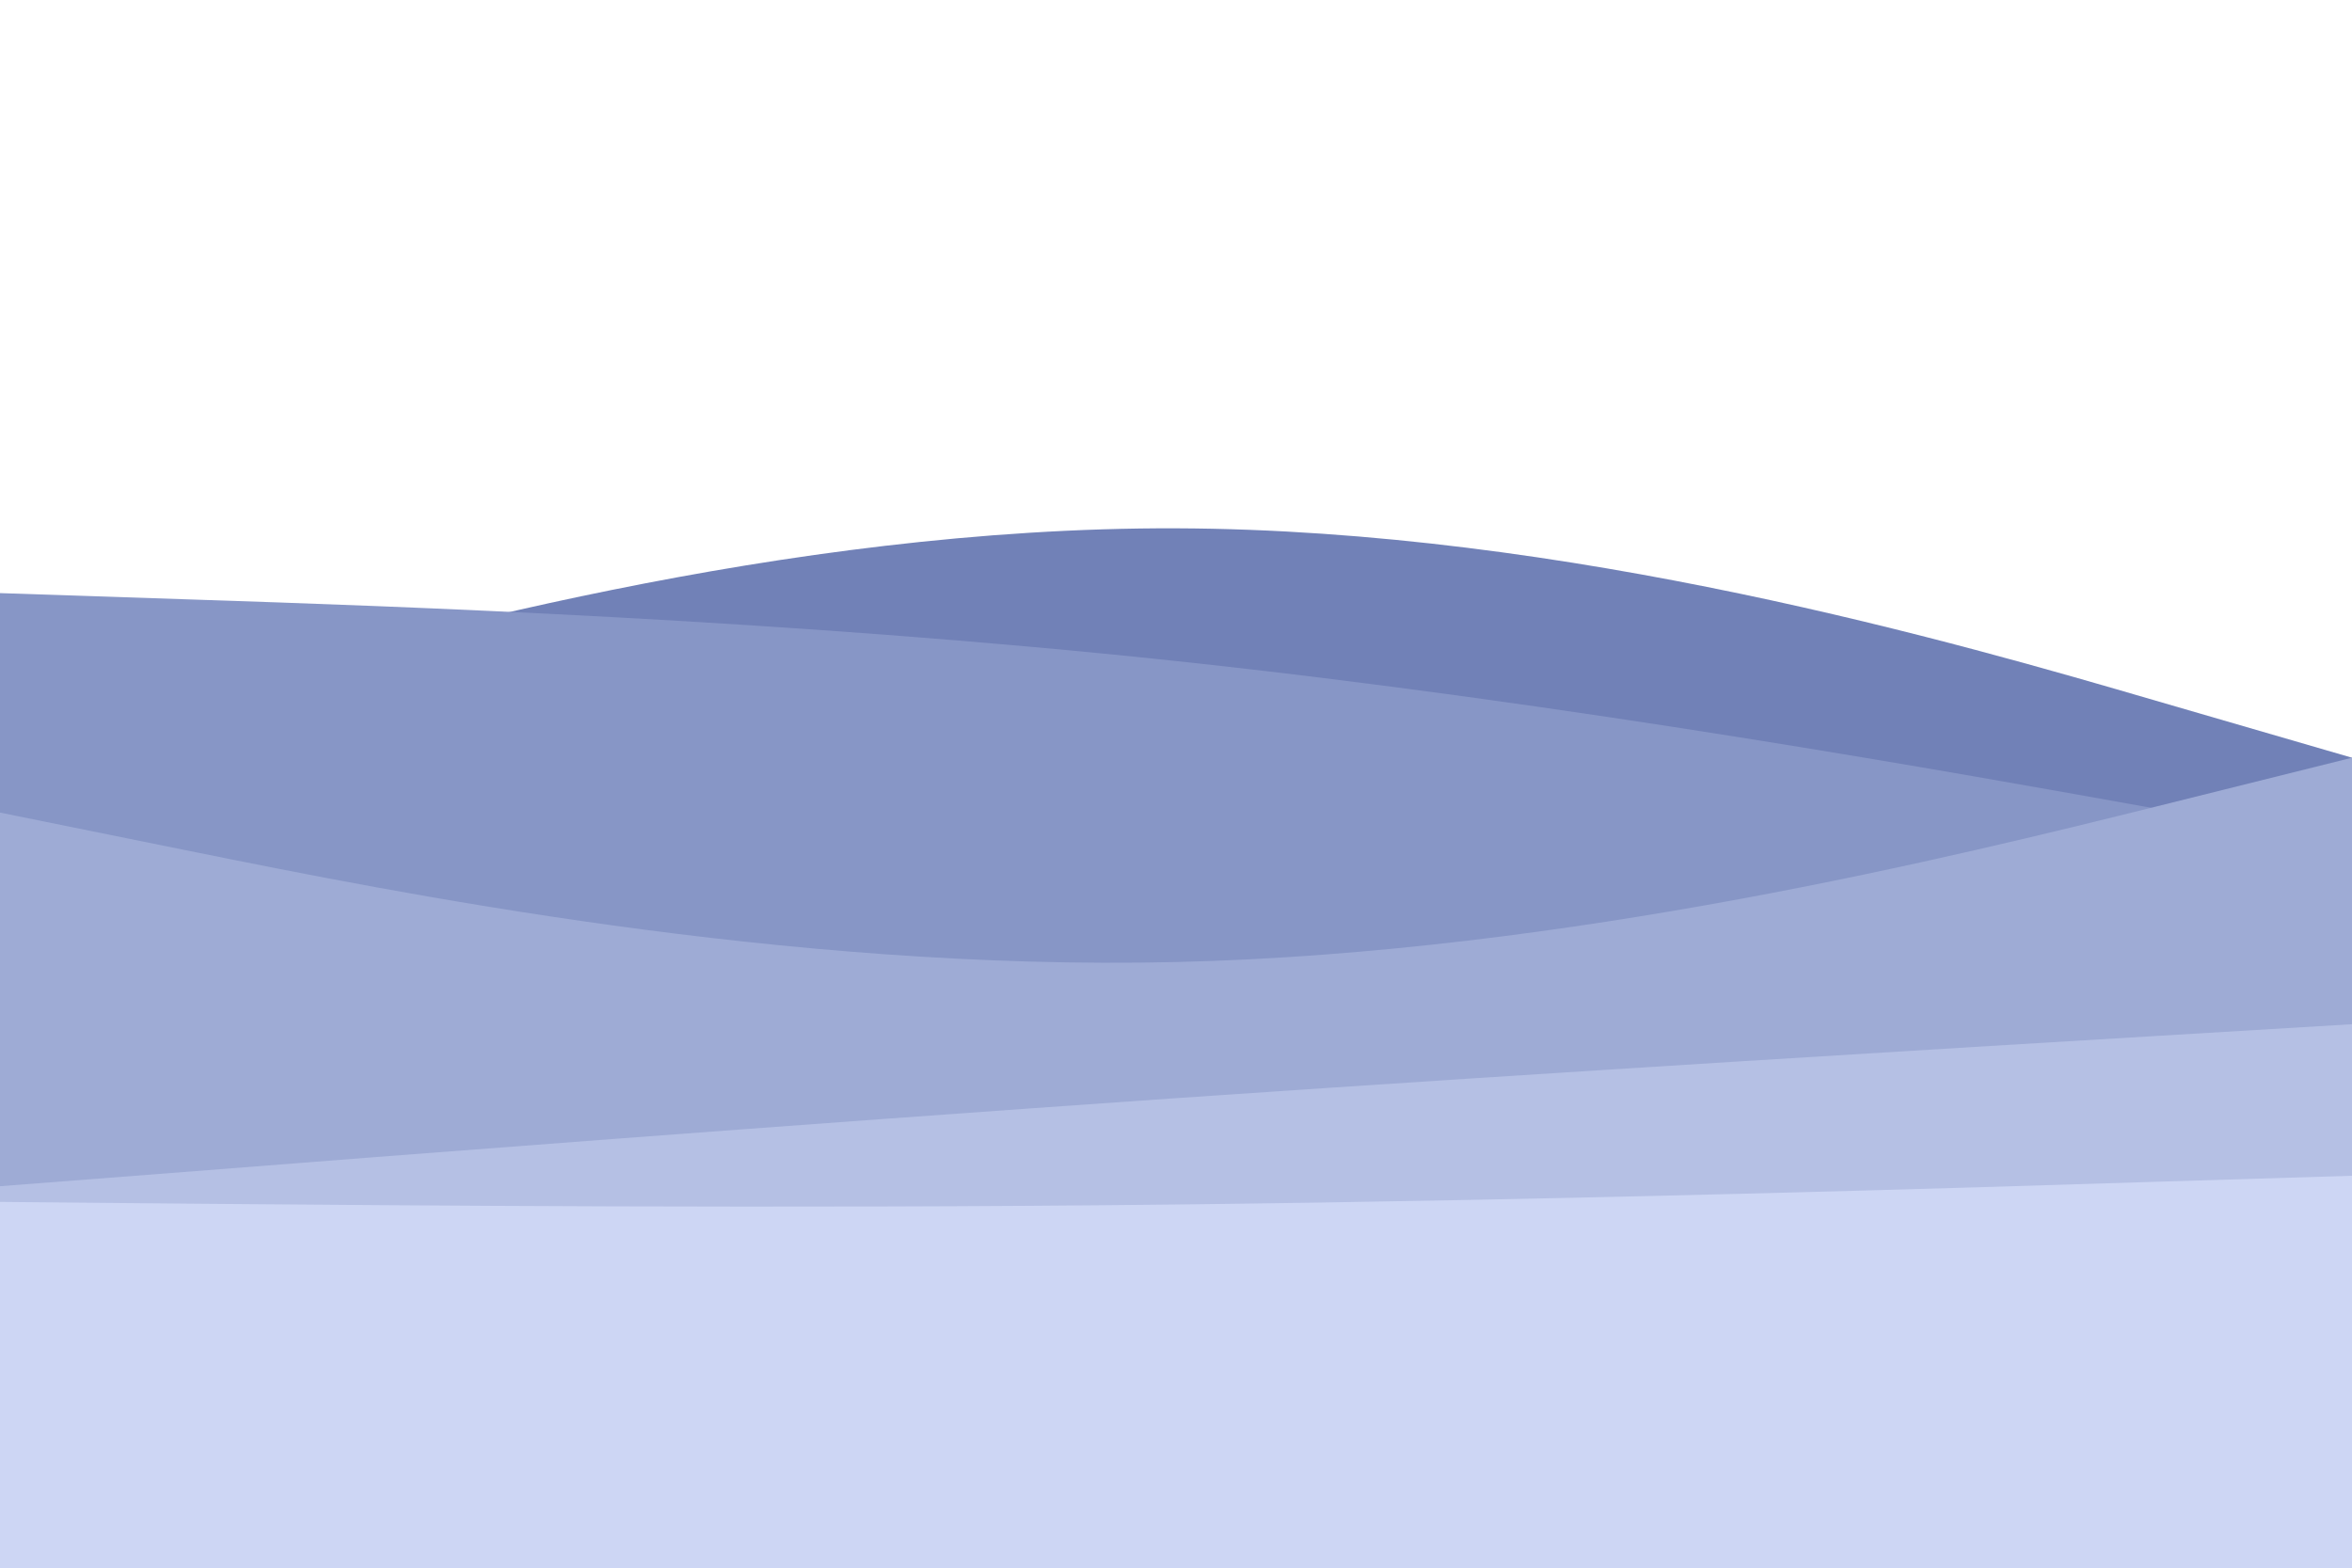
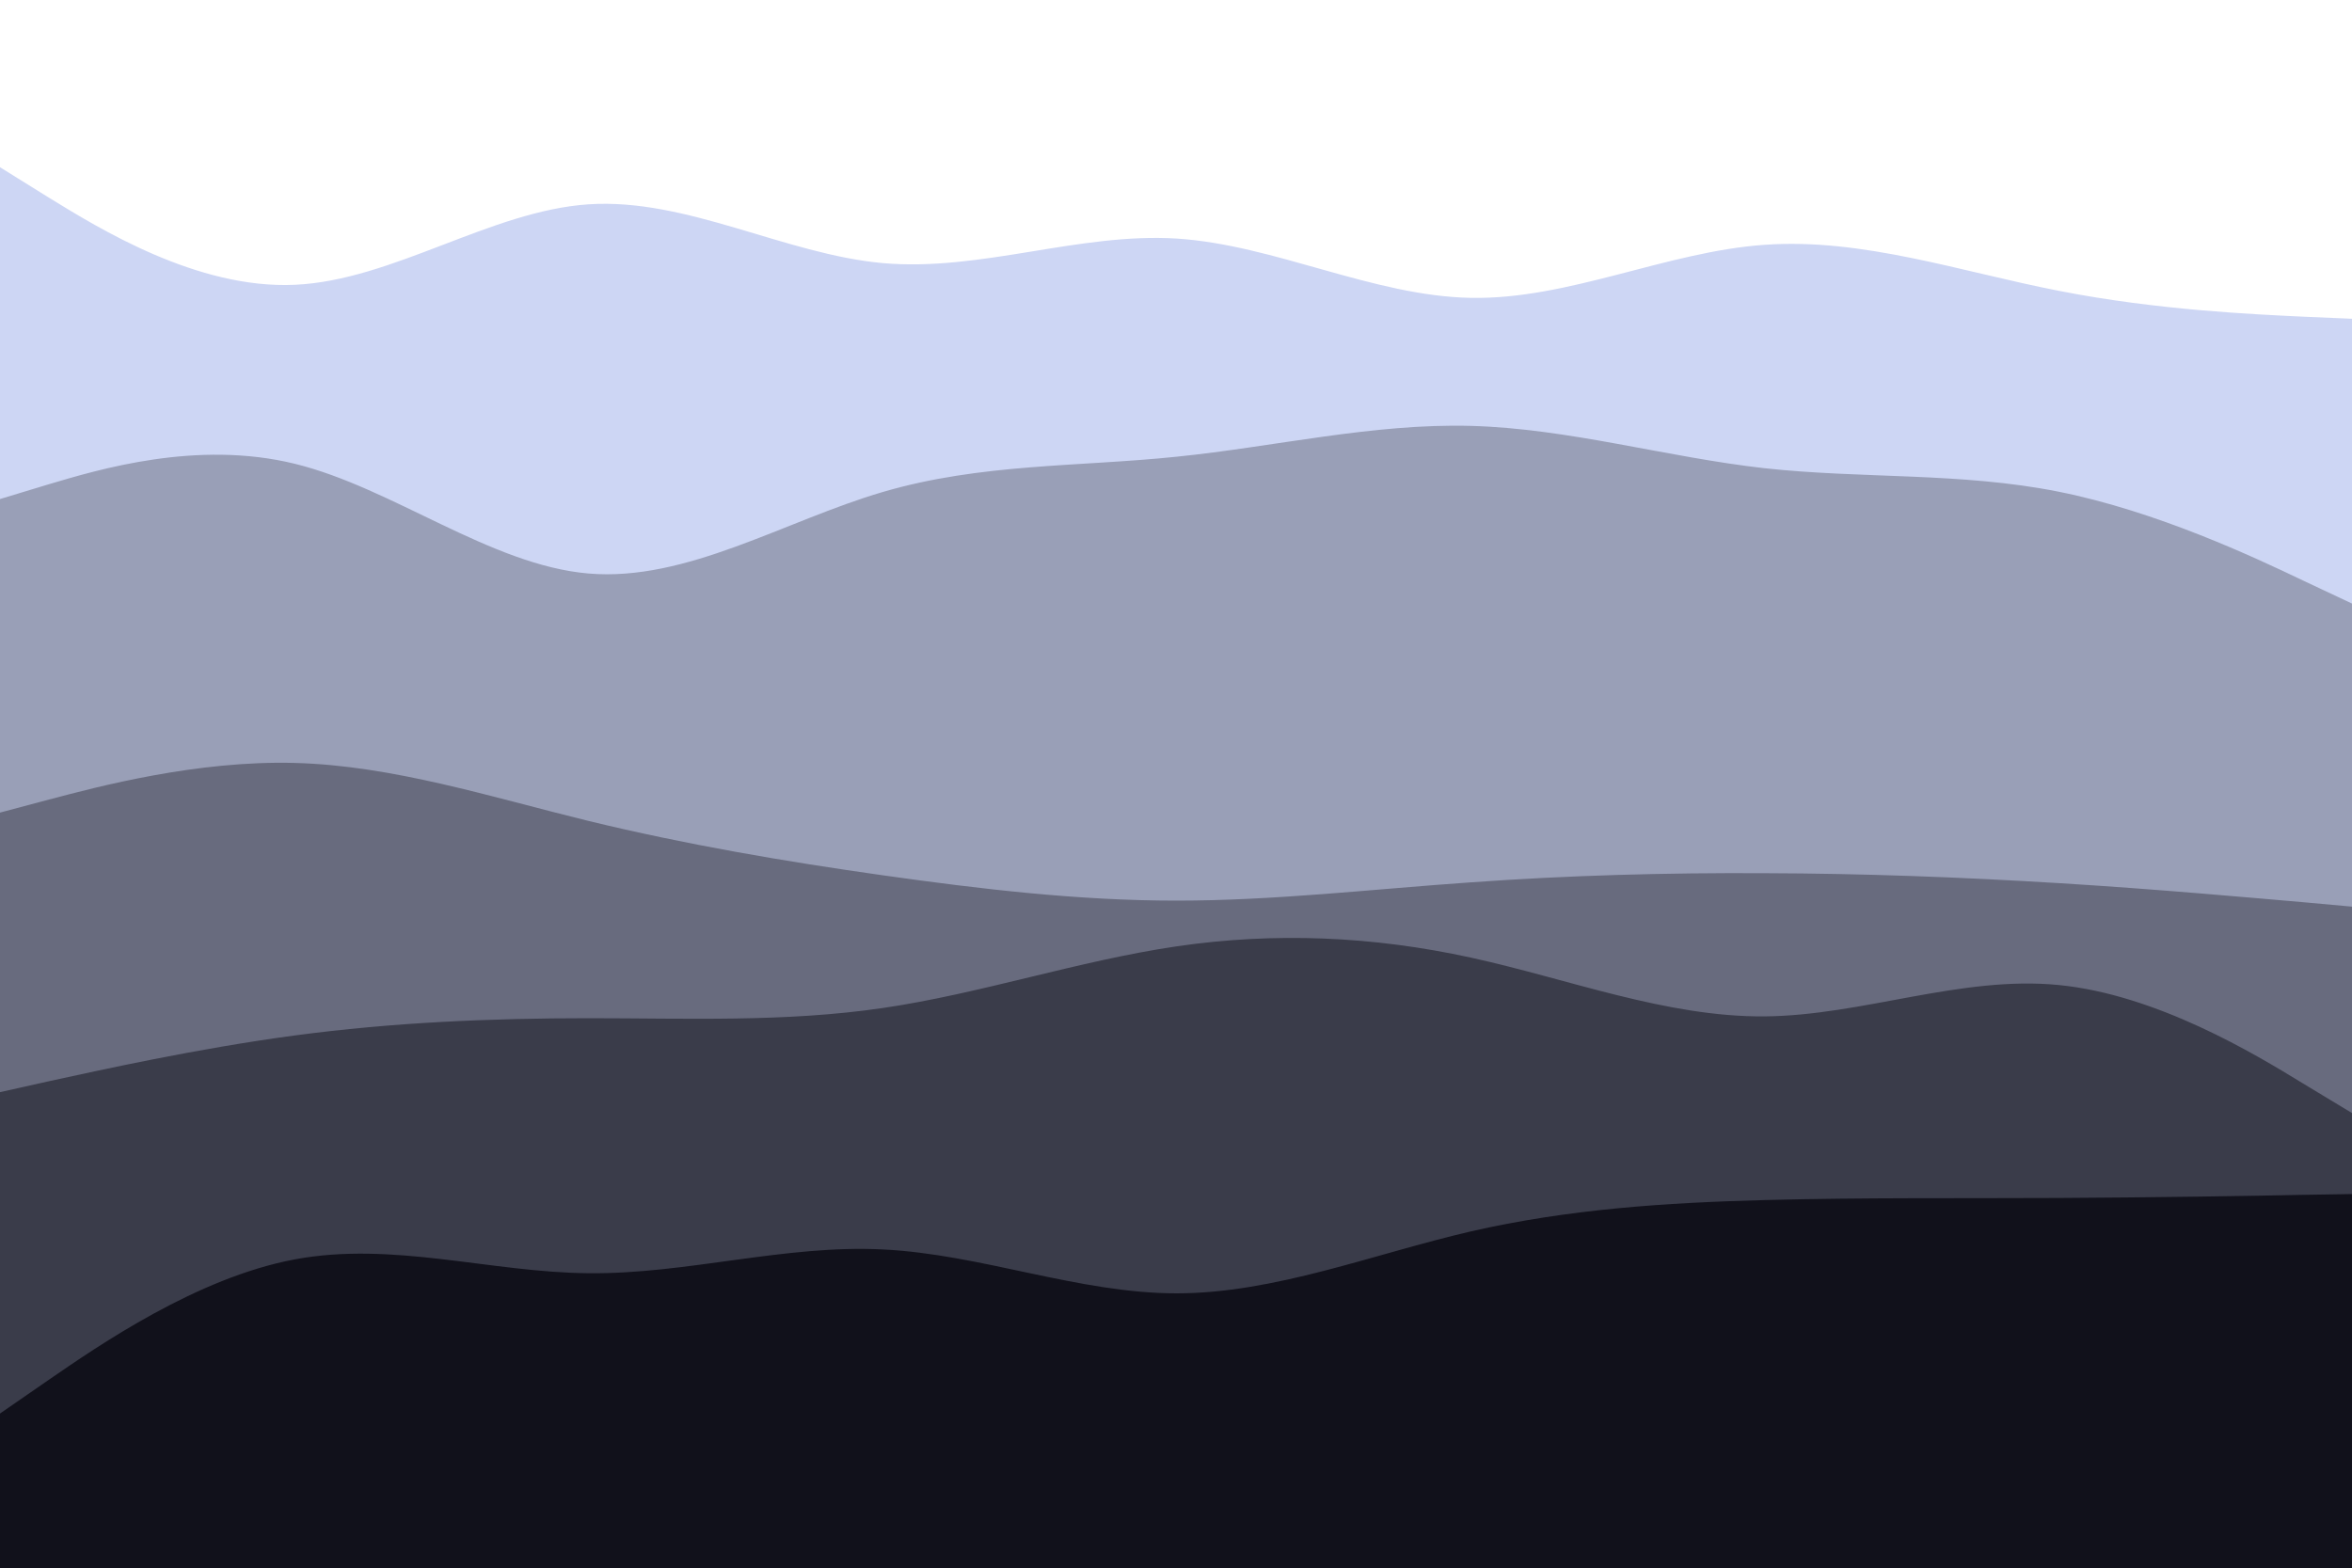
- <svg xmlns="http://www.w3.org/2000/svg" id="visual" preserveAspectRatio="none" viewBox="0 0 900 600" width="900" height="600" version="1.1">
-   <path d="M0 287L75 265.7C150 244.3 300 201.7 450 202.2C600 202.7 750 246.3 825 268.2L900 290L900 601L825 601C750 601 600 601 450 601C300 601 150 601 75 601L0 601Z" fill="#7181b7" />
-   <path d="M0 227L75 229.5C150 232 300 237 450 253C600 269 750 296 825 309.5L900 323L900 601L825 601C750 601 600 601 450 601C300 601 150 601 75 601L0 601Z" fill="#8796c6" />
-   <path d="M0 311L75 326.2C150 341.3 300 371.7 450 368.2C600 364.7 750 327.3 825 308.7L900 290L900 601L825 601C750 601 600 601 450 601C300 601 150 601 75 601L0 601Z" fill="#9eabd5" />
-   <path d="M0 454L75 448.2C150 442.3 300 430.7 450 420.3C600 410 750 401 825 396.5L900 392L900 601L825 601C750 601 600 601 450 601C300 601 150 601 75 601L0 601Z" fill="#b5c0e4" />
-   <path d="M0 460L75 460.7C150 461.3 300 462.7 450 461C600 459.3 750 454.7 825 452.3L900 450L900 601L825 601C750 601 600 601 450 601C300 601 150 601 75 601L0 601Z" fill="#cdd6f4" />
+ <svg xmlns="http://www.w3.org/2000/svg" id="visual" viewBox="0 0 900 600" width="900" height="600" version="1.1" preserveAspectRatio="none">
+   <path d="M0 64L18.8 75.7C37.7 87.3 75.3 110.7 112.8 109C150.3 107.3 187.7 80.7 225.2 78.2C262.7 75.7 300.3 97.3 337.8 100.7C375.3 104 412.7 89 450.2 91.3C487.7 93.7 525.3 113.3 562.8 114C600.3 114.7 637.7 96.3 675.2 93.7C712.7 91 750.3 104 787.8 111.3C825.3 118.7 862.7 120.3 881.3 121.2L900 122L900 601L881.3 601C862.7 601 825.3 601 787.8 601C750.3 601 712.7 601 675.2 601C637.7 601 600.3 601 562.8 601C525.3 601 487.7 601 450.2 601C412.7 601 375.3 601 337.8 601C300.3 601 262.7 601 225.2 601C187.7 601 150.3 601 112.8 601C75.3 601 37.7 601 18.8 601L0 601Z" fill="#cdd6f4" />
+   <path d="M0 191L18.8 185.3C37.7 179.7 75.3 168.3 112.8 177.5C150.3 186.7 187.7 216.3 225.2 219.5C262.7 222.7 300.3 199.3 337.8 188.3C375.3 177.3 412.7 178.7 450.2 174.8C487.7 171 525.3 162 562.8 163C600.3 164 637.7 175 675.2 179.2C712.7 183.3 750.3 180.7 787.8 188.2C825.3 195.7 862.7 213.3 881.3 222.2L900 231L900 601L881.3 601C862.7 601 825.3 601 787.8 601C750.3 601 712.7 601 675.2 601C637.7 601 600.3 601 562.8 601C525.3 601 487.7 601 450.2 601C412.7 601 375.3 601 337.8 601C300.3 601 262.7 601 225.2 601C187.7 601 150.3 601 112.8 601C75.3 601 37.7 601 18.8 601L0 601Z" fill="#999fb7" />
+   <path d="M0 311L18.8 306C37.7 301 75.3 291 112.8 292C150.3 293 187.7 305 225.2 314.2C262.7 323.3 300.3 329.7 337.8 335C375.3 340.3 412.7 344.7 450.2 344.7C487.7 344.7 525.3 340.3 562.8 337.7C600.3 335 637.7 334 675.2 334.2C712.7 334.3 750.3 335.7 787.8 338C825.3 340.3 862.7 343.7 881.3 345.3L900 347L900 601L881.3 601C862.7 601 825.3 601 787.8 601C750.3 601 712.7 601 675.2 601C637.7 601 600.3 601 562.8 601C525.3 601 487.7 601 450.2 601C412.7 601 375.3 601 337.8 601C300.3 601 262.7 601 225.2 601C187.7 601 150.3 601 112.8 601C75.3 601 37.7 601 18.8 601L0 601Z" fill="#686b7e" />
+   <path d="M0 418L18.8 413.8C37.7 409.7 75.3 401.3 112.8 396.3C150.3 391.3 187.7 389.7 225.2 389.7C262.7 389.7 300.3 391.3 337.8 385.8C375.3 380.3 412.7 367.7 450.2 362.2C487.7 356.7 525.3 358.3 562.8 366.5C600.3 374.7 637.7 389.3 675.2 389C712.7 388.7 750.3 373.3 787.8 377C825.3 380.7 862.7 403.3 881.3 414.7L900 426L900 601L881.3 601C862.7 601 825.3 601 787.8 601C750.3 601 712.7 601 675.2 601C637.7 601 600.3 601 562.8 601C525.3 601 487.7 601 450.2 601C412.7 601 375.3 601 337.8 601C300.3 601 262.7 601 225.2 601C187.7 601 150.3 601 112.8 601C75.3 601 37.7 601 18.8 601L0 601Z" fill="#3a3c4a" />
+   <path d="M0 541L18.8 528C37.7 515 75.3 489 112.8 482C150.3 475 187.7 487 225.2 487.3C262.7 487.7 300.3 476.3 337.8 478.2C375.3 480 412.7 495 450.2 495C487.7 495 525.3 480 562.8 471.3C600.3 462.7 637.7 460.3 675.2 459.3C712.7 458.3 750.3 458.7 787.8 458.5C825.3 458.3 862.7 457.7 881.3 457.3L900 457L900 601L881.3 601C862.7 601 825.3 601 787.8 601C750.3 601 712.7 601 675.2 601C637.7 601 600.3 601 562.8 601C525.3 601 487.7 601 450.2 601C412.7 601 375.3 601 337.8 601C300.3 601 262.7 601 225.2 601C187.7 601 150.3 601 112.8 601C75.3 601 37.7 601 18.8 601L0 601Z" fill="#11111b" />
</svg>
